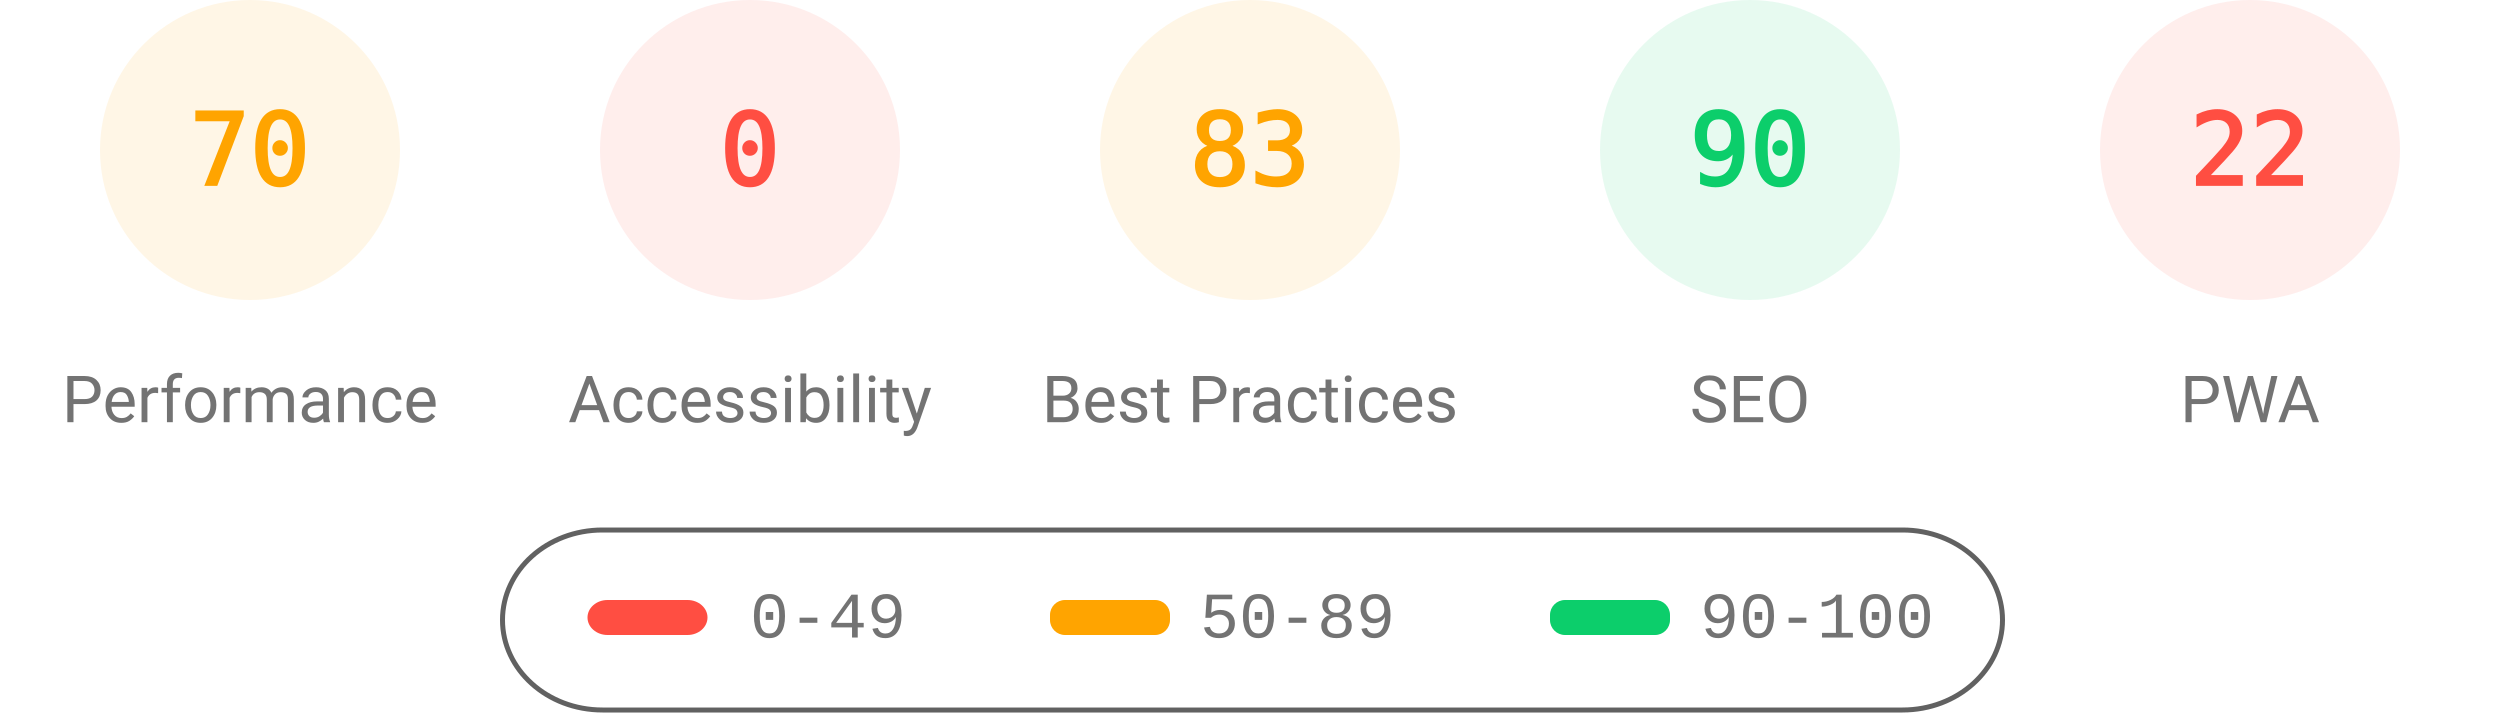
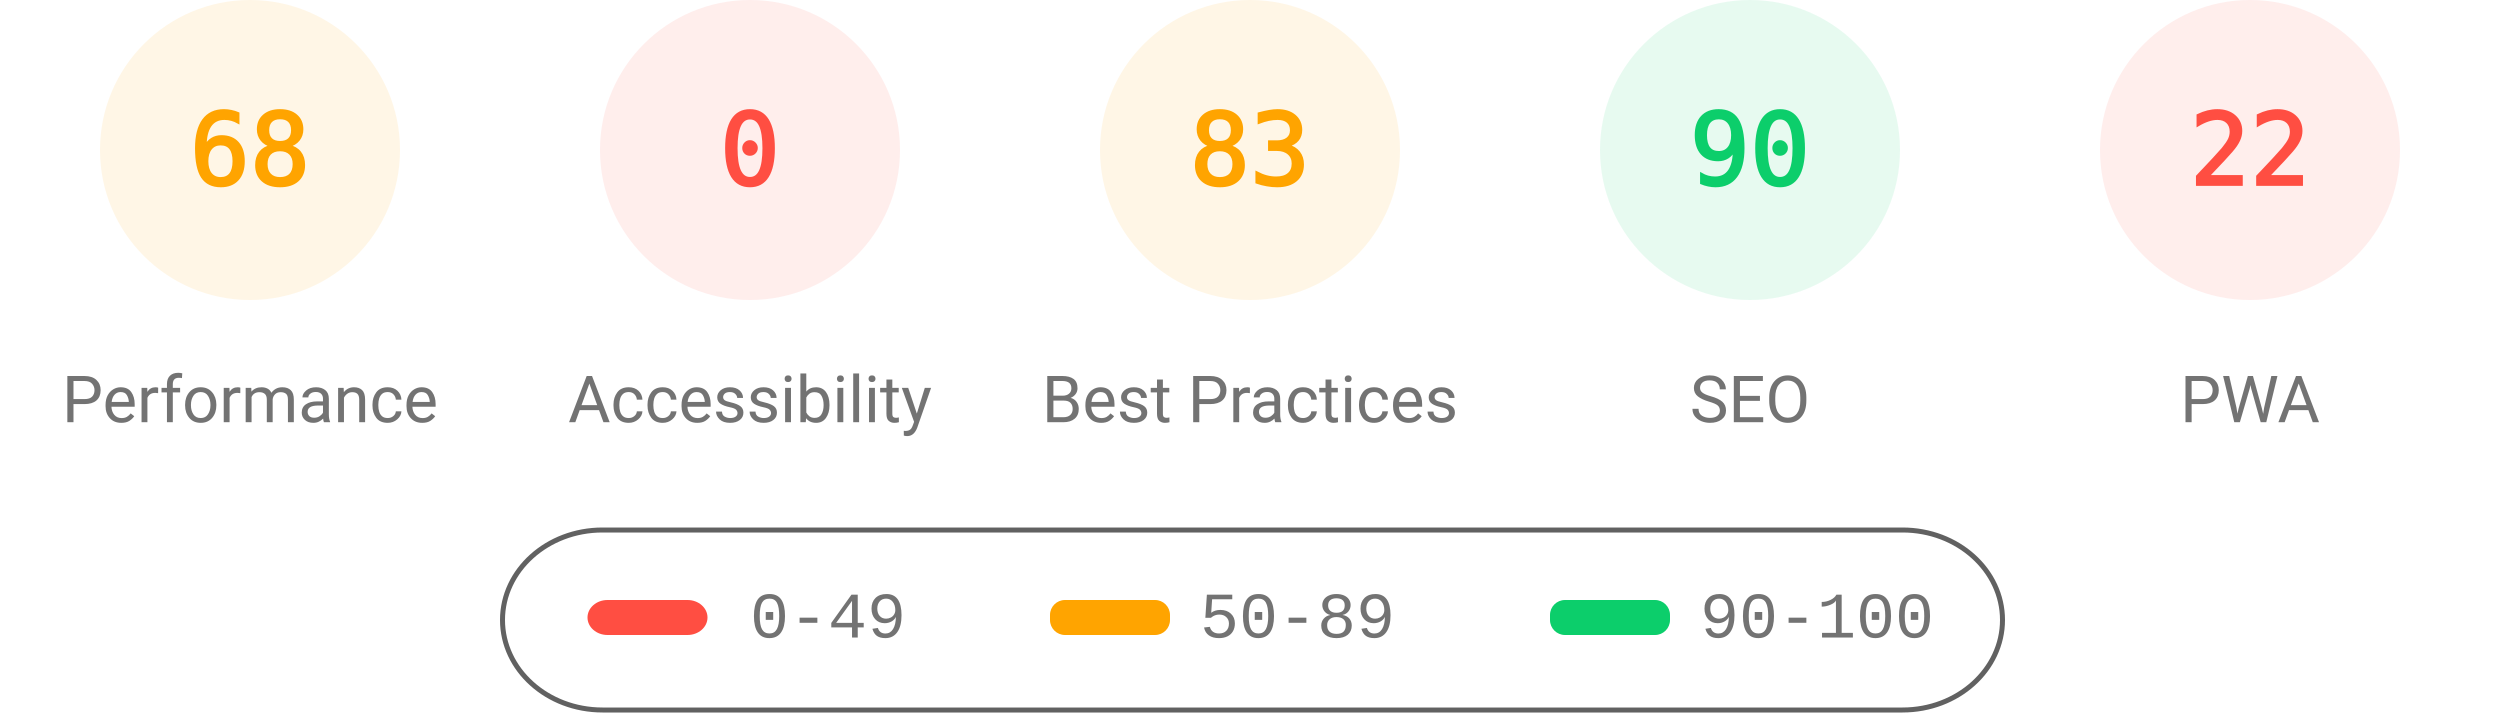
<svg xmlns="http://www.w3.org/2000/svg" fill="none" width="1000" height="285">
  <style>.gauge-base{opacity:.1}.gauge-arc{fill:none;animation-delay:250ms;stroke-linecap:round;transform:rotate(-90deg);transform-origin:100px 60px;animation:load-gauge 1s ease forwards}.guage-text{font-size:40px;font-family:monospace;text-align:center}.guage-red{color:#ff4e42;fill:#ff4e42;stroke:#ff4e42}.guage-orange{color:#ffa400;fill:#ffa400;stroke:#ffa400}.guage-green{color:#0cce6b;fill:#0cce6b;stroke:#0cce6b}.guage-undefined{color:#5c5c5c;fill:#5c5c5c;stroke:#5c5c5c}.guage-title{color:#737373;fill:#737373;stroke:none;font-size:26px;line-height:26px;font-family:Roboto,Halvetica,Arial,sans-serif}@keyframes load-gauge{from{stroke-dasharray:0 352.858}}</style>
  <svg class="guage-div guage-perf guage-orange" viewBox="0 0 200 200" width="200" height="200">
    <circle class="gauge-base" r="56" cx="100" cy="60" stroke-width="8" />
-     <circle class="gauge-arc guage-arc-1" r="56" cx="100" cy="60" stroke-width="8" style="stroke-dasharray:246.301,351.858" />
-     <text class="guage-text" x="100" y="60" alignment-baseline="central" dominant-baseline="central" text-anchor="middle">70</text>
+     <circle class="gauge-arc guage-arc-1" r="56" cx="100" cy="60" stroke-width="8" style="stroke-dasharray:239.263,351.858" />
+     <text class="guage-text" x="100" y="60" alignment-baseline="central" dominant-baseline="central" text-anchor="middle">68</text>
    <text class="guage-title" x="100" y="160" alignment-baseline="central" dominant-baseline="central" text-anchor="middle">Performance</text>
  </svg>
  <svg class="guage-div guage-acc guage-red" viewBox="0 0 200 200" width="200" height="200" x="200">
    <circle class="gauge-base" r="56" cx="100" cy="60" stroke-width="8" />
    <circle class="gauge-arc guage-arc-2" r="56" cx="100" cy="60" stroke-width="8" style="stroke-dasharray:0,351.858" />
    <text class="guage-text" x="100" y="60" alignment-baseline="central" dominant-baseline="central" text-anchor="middle">0</text>
    <text class="guage-title" x="100" y="160" alignment-baseline="central" dominant-baseline="central" text-anchor="middle">Accessibility</text>
  </svg>
  <svg class="guage-div guage-best guage-orange" viewBox="0 0 200 200" width="200" height="200" x="400">
    <circle class="gauge-base" r="56" cx="100" cy="60" stroke-width="8" />
    <circle class="gauge-arc guage-arc-3" r="56" cx="100" cy="60" stroke-width="8" style="stroke-dasharray:292.042,351.858" />
    <text class="guage-text" x="100" y="60" alignment-baseline="central" dominant-baseline="central" text-anchor="middle">83</text>
    <text class="guage-title" x="100" y="160" alignment-baseline="central" dominant-baseline="central" text-anchor="middle">Best Practices</text>
  </svg>
  <svg class="guage-div guage-seo guage-green" viewBox="0 0 200 200" width="200" height="200" x="600">
    <circle class="gauge-base" r="56" cx="100" cy="60" stroke-width="8" />
    <circle class="gauge-arc guage-arc-4" r="56" cx="100" cy="60" stroke-width="8" style="stroke-dasharray:316.672,351.858" />
    <text class="guage-text" x="100" y="60" alignment-baseline="central" dominant-baseline="central" text-anchor="middle">90</text>
    <text class="guage-title" x="100" y="160" alignment-baseline="central" dominant-baseline="central" text-anchor="middle">SEO</text>
  </svg>
  <svg class="guage-div guage-pwa guage-red" viewBox="0 0 200 200" width="200" height="200" x="800">
    <circle class="gauge-base" r="56" cx="100" cy="60" stroke-width="8" />
    <circle class="gauge-arc guage-arc-4" r="56" cx="100" cy="60" stroke-width="8" style="stroke-dasharray:77.409,351.858" />
    <text class="guage-text" x="100" y="60" alignment-baseline="central" dominant-baseline="central" text-anchor="middle">22</text>
    <text class="guage-title" x="100" y="160" alignment-baseline="central" dominant-baseline="central" text-anchor="middle">PWA</text>
  </svg>
  <svg width="604" height="76" x="200" y="210">
    <path fill="none" id="canvas_background" d="M-1-1h604v80H-1z" />
    <rect fill-opacity="0" stroke="#616161" stroke-width="2" rx="40" id="svg_2" height="72" width="600" y="2" x="1" fill="#000" />
    <rect stroke="#000" rx="8" id="svg_3" height="14" width="48" y="30" x="35" stroke-opacity="null" stroke-width="0" fill="#ff4e42" />
    <rect stroke="#000" rx="6" id="svg_4" height="14" width="48" y="30" x="220" stroke-opacity="null" stroke-width="0" fill="#ffa400" />
    <rect stroke="#000" rx="6" id="svg_5" height="14" width="48" y="30" x="420" stroke-opacity="null" stroke-width="0" fill="#0cce6b" />
    <text xml:space="preserve" text-anchor="start" font-family="'Courier New', Courier, monospace" font-size="26" id="svg_6" y="45" x="100" stroke-opacity="null" stroke-width="0" stroke="#000" fill="#737373">0-49</text>
    <text xml:space="preserve" text-anchor="start" font-family="'Courier New', Courier, monospace" font-size="26" id="svg_7" y="45" x="280" stroke-opacity="null" stroke-width="0" stroke="#000" fill="#737373">50-89</text>
    <text xml:space="preserve" text-anchor="start" font-family="'Courier New', Courier, monospace" font-size="26" id="svg_8" y="45" x="480" stroke-opacity="null" stroke-width="0" stroke="#000" fill="#737373">90-100</text>
  </svg>
</svg>
